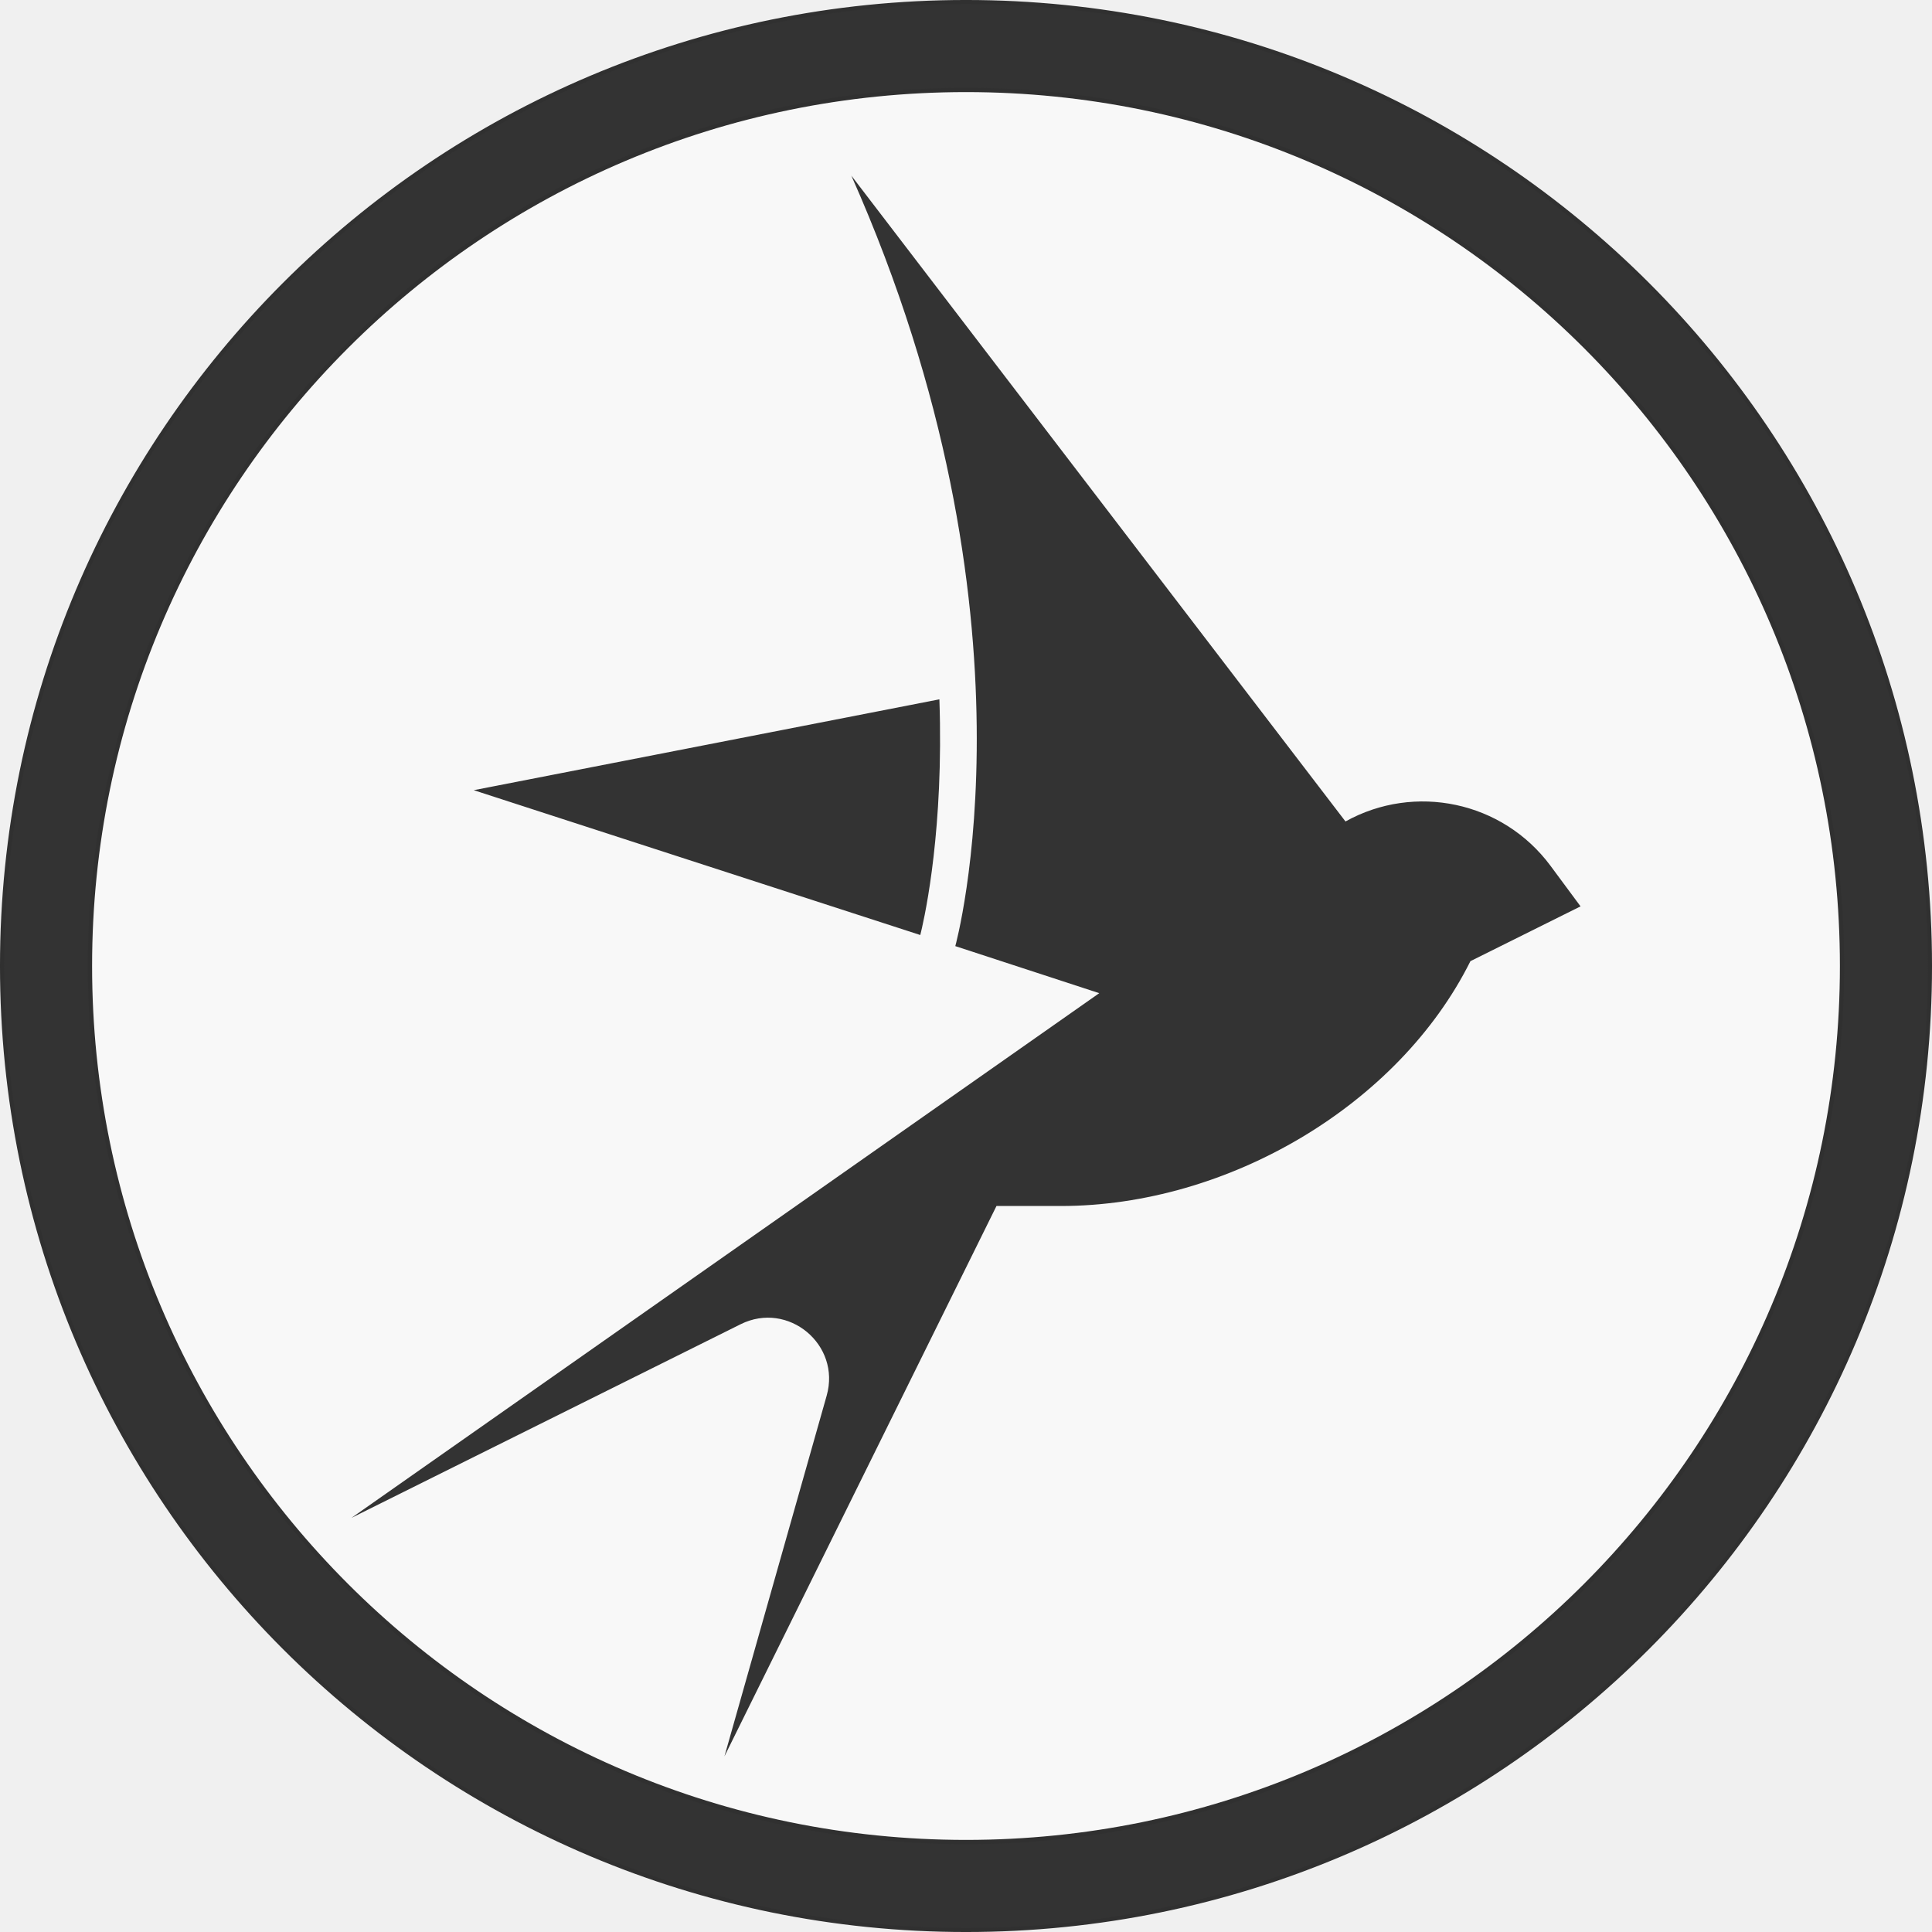
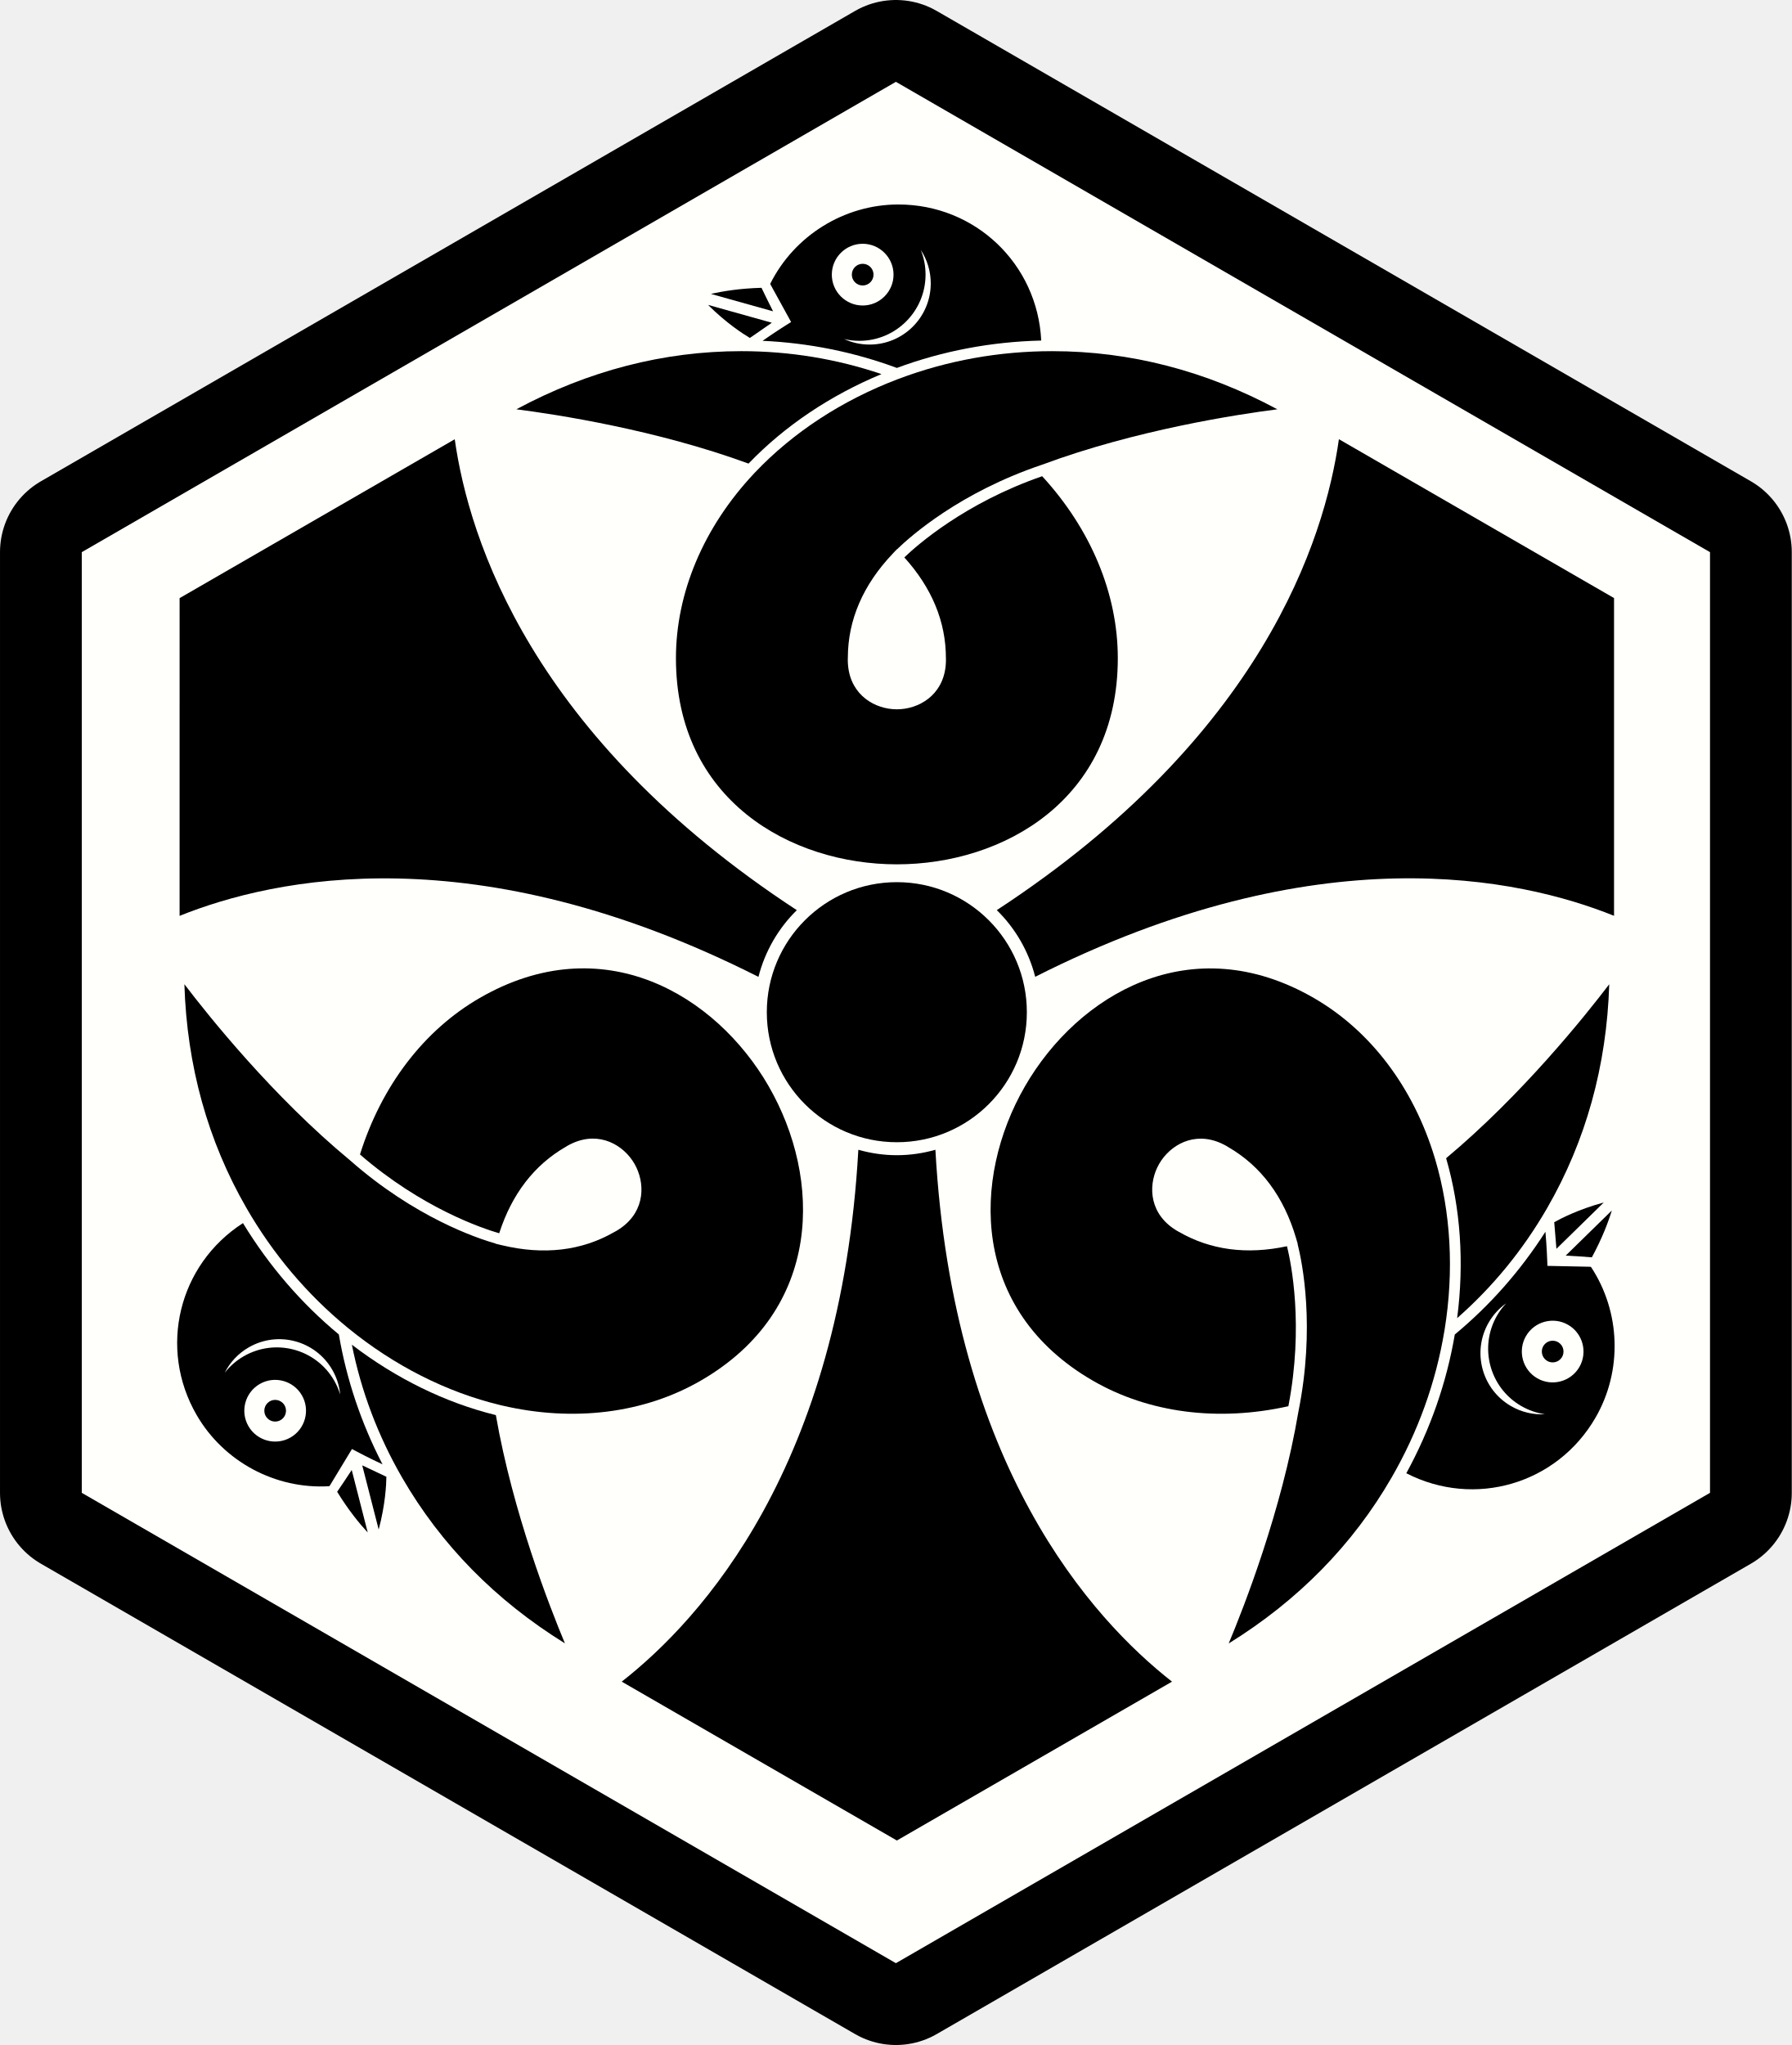
- <svg xmlns="http://www.w3.org/2000/svg" width="11in" height="11in" viewBox="0 0 110 110" version="1.1" id="svg1" xml:space="preserve">
+ <svg xmlns="http://www.w3.org/2000/svg" width="100mm" height="114.118mm" viewBox="0 0 100 114.118" version="1.1" id="svg1">
  <defs id="defs1" />
-   <g id="layer1" transform="translate(-5.000002,-4.999999)">
-     <ellipse style="fill:#333333;fill-opacity:1;stroke:#303030;stroke-width:0.229;stroke-linejoin:bevel;stroke-dasharray:none;stroke-opacity:1" id="path2" cx="60" cy="60" rx="54.886" ry="54.886" />
-     <circle style="fill:#f8f8f8;fill-opacity:1;stroke:#303030;stroke-width:0.243;stroke-linejoin:bevel;stroke-dasharray:none;stroke-opacity:1" id="path3" cx="60" cy="60" r="49.878" />
-     <path d="M 57.397,58.236 31.973,49.99 58.485,44.817 c 0.016,0.467 0.027,0.92 0.033,1.356 0.097,6.98 -0.963,11.44 -1.121,12.063 z m 37.593,-1.631 -1.709,-2.308 c -2.733,-3.689 -7.748,-4.713 -11.675,-2.526 L 53.472,15 c 11.141,25.068 5.919,43.868 5.919,43.868 L 67.587,61.547 25.01,91.421 47.167,80.397 c 2.706,-1.346 5.725,1.159 4.9,4.067 L 46.247,105 61.735,73.665 h 3.661 c 9.511,0 19.233,-5.739 23.324,-13.941 z" id="path1" style="fill:#333333;fill-opacity:1;stroke-width:0.083" />
+   <g id="g74-9" transform="matrix(0.2415542,0,0,0.2415542,-229.1994,-220.6198)">
+     <path style="fill:#fffffc;fill-opacity:1;stroke:#000000;stroke-width:8.626;stroke-linecap:butt;stroke-linejoin:round;stroke-dasharray:none;stroke-opacity:1;paint-order:stroke fill markers" id="path1" d="M 98.564,83.441 55.622,108.234 12.68,83.441 12.68,33.856 55.622,9.064 98.564,33.856 Z" transform="matrix(4.380342,0,0,4.382631,912.204,892.5143)" />
+     <g id="g6">
+       <g id="g2">
+         <circle fill="#ffffff" cx="1148.174" cy="976.781" r="2.506" id="circle55-0" style="fill:#000000;fill-opacity:1;stroke:none;stroke-width:0.941;stroke-opacity:1" />
+         <path fill="#ffffff" d="m 1126.906,979.12 c 0.039,0.102 4.733,8.608 4.733,8.608 l -1.08,0.675 c -0.035,0.022 -2.796,1.754 -5.515,3.666 10.699,0.491 21.113,2.588 31.028,6.264 10.632,-3.941 21.84,-6.049 33.355,-6.325 -0.856,-17.678 -15.21,-31.435 -33.007,-31.435 -12.476,0 -24.038,7.173 -29.602,18.318 0.01,0.017 0.01,0.027 0.016,0.045 0.02,0.053 0.047,0.123 0.071,0.184 z m 35.794,-2.342 c 0,-2.018 -0.388,-3.942 -1.106,-5.708 1.459,2.224 2.307,4.878 2.307,7.732 0,7.809 -6.332,14.134 -14.134,14.134 -2.095,0 -4.084,-0.453 -5.867,-1.277 1.124,0.271 2.301,0.412 3.507,0.412 8.444,10e-6 15.293,-6.844 15.293,-15.293 z m -14.527,-7.127 c 3.931,0 7.13,3.199 7.13,7.13 0,3.931 -3.199,7.13 -7.13,7.13 -3.931,0 -7.13,-3.198 -7.13,-7.13 0,-3.931 3.199,-7.13 7.13,-7.13 z" id="path55-2" style="fill:#000000;fill-opacity:1;stroke:none;stroke-width:0.941;stroke-opacity:1" />
+         <path fill="#ffffff" d="m 1152.522,999.755 c -10.348,-3.503 -21.218,-5.297 -32.373,-5.297 -17.93,0 -35.403,4.516 -51.994,13.431 9.003,1.15 32.178,4.67 53.645,12.544 8.312,-8.665 18.867,-15.752 30.722,-20.679 z" id="path57-8" style="fill:#000000;fill-opacity:1;stroke:none;stroke-width:0.941;stroke-opacity:1" />
+         <path fill="#ffffff" d="m 1122.235,991.321 c 0.143,-0.105 4.826,-3.343 4.92,-3.406 0.01,-0.007 0.021,-0.014 0.03,-0.02 l -14.741,-4.124 c 4.227,4.215 8.12,6.719 9.669,7.638 0.039,-0.029 0.081,-0.059 0.121,-0.088 z" id="path58-3" style="fill:#000000;fill-opacity:1;stroke:none;stroke-width:0.941;stroke-opacity:1" />
+         <path fill="#ffffff" d="m 1127.388,985.089 c -0.206,-0.361 -2.526,-5.092 -2.593,-5.266 -5.022,0.137 -8.968,0.79 -11.684,1.415 l 14.373,4.021 c -0.035,-0.06 -0.061,-0.111 -0.095,-0.17 z" id="path59-9" style="fill:#000000;fill-opacity:1;stroke:none;stroke-width:0.941;stroke-opacity:1" />
+         <path fill="#ffffff" d="m 1156.21,1000.959 c -12.791,4.862 -24.148,12.287 -32.894,21.502 l -0.264,0.281 c -11.623,12.378 -18.024,27.524 -18.024,42.652 0,32.716 26.461,47.617 51.047,47.617 24.585,0 51.046,-14.901 51.046,-47.617 0,-14.884 -6.208,-29.78 -17.477,-42.045 -17.907,6.207 -28.934,15.956 -31.849,18.758 6.354,7.022 9.61,14.844 9.61,23.287 0,0 0.045,0.702 -0.06,1.78 -0.684,6.888 -6.322,10.024 -11.27,10.024 -4.948,0 -10.586,-3.136 -11.27,-10.023 -0.108,-1.088 -0.064,-1.793 -0.058,-1.87 0,-8.716 3.501,-16.857 10.411,-24.11 l -2e-4,-3e-4 c 0,0 0,0 0,0 0,0 0,0 0,-0.01 l 0.907,-0.951 0.021,0.022 c 3.194,-3.098 14.58,-13.178 33.516,-19.558 v 5e-4 c 21.67,-8.065 45.276,-11.645 54.382,-12.808 -16.591,-8.915 -34.064,-13.431 -51.995,-13.431 -12.276,0 -24.214,2.148 -35.482,6.386 z" id="path65-3" style="fill:#000000;fill-opacity:1;stroke:none;stroke-width:0.941;stroke-opacity:1" />
+       </g>
+       <g id="g4">
+         <path fill="#ffffff" d="m 1306.298,1192.459 c 8.965,-15.528 13.79,-32.917 14.366,-51.743 -5.497,7.222 -20.134,25.532 -37.686,40.186 3.348,11.531 4.208,24.215 2.547,36.945 8.208,-7.21 15.196,-15.727 20.773,-25.387 z" id="path60-0" style="fill:#000000;fill-opacity:1;stroke:none;stroke-width:0.941;stroke-opacity:1" />
+         <path fill="#ffffff" d="m 1308.461,1201.798 c 7e-4,0.011 0,0.024 0,0.037 l 10.942,-10.704 c -5.764,1.554 -9.879,3.673 -11.449,4.555 0.01,0.049 0.01,0.1 0.016,0.149 0.02,0.176 0.482,5.851 0.489,5.964 z" id="path61-5" style="fill:#000000;fill-opacity:1;stroke:none;stroke-width:0.941;stroke-opacity:1" />
+         <path fill="#ffffff" d="m 1316.65,1203.8 c 2.392,-4.417 3.8,-8.162 4.617,-10.826 l -10.668,10.437 c 0.069,0 0.127,0 0.194,0 0.416,0 5.673,0.358 5.857,0.387 z" id="path64-7" style="fill:#000000;fill-opacity:1;stroke:none;stroke-width:0.941;stroke-opacity:1" />
+         <circle fill="#ffffff" cx="1307.596" cy="1225.568" r="2.506" id="circle67-0" style="fill:#000000;fill-opacity:1;stroke:none;stroke-width:0.941;stroke-opacity:1" />
+         <path fill="#ffffff" d="m 1282.639,1220.438 c 2.185,-13.508 1.433,-27.056 -2.175,-39.238 l -0.111,-0.369 c -4.908,-16.255 -14.825,-29.372 -27.926,-36.936 -28.333,-16.358 -54.468,-0.893 -66.761,20.399 -12.292,21.291 -12.618,51.658 15.715,68.016 12.89,7.442 28.894,9.513 45.151,5.886 3.578,-18.611 0.649,-33.035 -0.321,-36.961 -9.258,1.992 -17.66,0.901 -24.972,-3.32 0,0 -0.63,-0.311 -1.512,-0.943 -5.623,-4.037 -5.52,-10.487 -3.046,-14.771 2.474,-4.285 8.009,-7.6 14.315,-4.748 0.997,0.45 1.585,0.842 1.648,0.885 7.55,4.355 12.848,11.461 15.675,21.071 l 2e-4,-1e-4 c 4e-4,0 0,0.01 0,0.01 7e-4,0 0,0 0,0.01 l 0.37,1.261 -0.029,0.01 c 1.086,4.315 4.122,19.216 0.18,38.805 l -3e-4,-1e-4 c -3.851,22.799 -12.553,45.033 -16.099,53.5 16.016,-9.911 28.663,-22.785 37.629,-38.313 6.138,-10.631 10.247,-22.044 12.211,-33.921 z" id="path68-2" style="fill:#000000;fill-opacity:1;stroke:none;stroke-width:0.941;stroke-opacity:1" />
+         <path fill="#ffffff" d="m 1316.445,1206.019 c -0.018,0 -0.028,-0.01 -0.047,-0.01 -0.055,-0.01 -0.13,-0.021 -0.195,-0.03 -0.108,-0.017 -9.821,-0.205 -9.821,-0.205 l -0.045,-1.273 c 0,-0.041 -0.12,-3.299 -0.417,-6.609 -5.774,9.02 -12.798,16.991 -20.939,23.739 -1.903,11.178 -5.681,21.939 -11.2,32.049 15.738,8.098 34.828,2.546 43.727,-12.867 6.238,-10.804 5.807,-24.404 -1.063,-34.796 z m -18.464,32.158 c -6.763,-3.904 -9.075,-12.55 -5.173,-19.308 1.048,-1.814 2.434,-3.31 4.039,-4.442 -0.796,0.838 -1.507,1.786 -2.11,2.831 -4.222,7.313 -1.72,16.666 5.598,20.891 1.748,1.009 3.608,1.635 5.496,1.896 -2.656,0.152 -5.378,-0.441 -7.849,-1.868 z m 15.789,-9.044 c -1.966,3.404 -6.335,4.575 -9.739,2.61 -3.405,-1.966 -4.575,-6.335 -2.61,-9.739 1.965,-3.405 6.335,-4.575 9.739,-2.61 3.404,1.966 4.575,6.335 2.61,9.739 z" id="path69-3" style="fill:#000000;fill-opacity:1;stroke:none;stroke-width:0.941;stroke-opacity:1" />
+       </g>
+       <g id="g5" transform="translate(3.3858271e-6)">
+         <path fill="#ffffff" d="m 1126.459,1164.28 c -12.292,-21.291 -38.428,-36.757 -66.761,-20.398 -12.89,7.442 -22.686,20.266 -27.673,36.158 14.329,12.404 28.285,17.079 32.17,18.203 2.904,-9.014 8.05,-15.745 15.361,-19.966 0,0 0.585,-0.39 1.572,-0.838 6.307,-2.851 11.842,0.463 14.316,4.748 2.474,4.285 2.577,10.736 -3.045,14.771 -0.888,0.638 -1.521,0.952 -1.591,0.985 -7.547,4.361 -16.349,5.397 -26.086,3.039 l -10e-5,3e-4 c -9e-4,-3e-4 -0.01,0 -0.01,0 0,-6e-4 0,-9e-4 -0.01,0 l -1.278,-0.31 0.01,-0.028 c -4.28,-1.217 -18.703,-6.038 -33.696,-19.247 l 3e-4,-2e-4 c -17.819,-14.734 -32.723,-33.388 -38.283,-40.692 0.575,18.826 5.401,36.216 14.366,51.744 6.138,10.631 13.968,19.896 23.271,27.536 l 0.252,0.207 c 10.606,8.646 22.715,14.769 35.069,17.736 l 0.376,0.089 c 16.531,3.877 32.849,1.847 45.95,-5.717 28.333,-16.358 28.008,-46.725 15.715,-68.016 z" id="path66-7" style="fill:#000000;fill-opacity:1;stroke:none;stroke-width:0.941;stroke-opacity:1" />
+         <path fill="#ffffff" d="m 1030.151,1223.984 c 2.14,10.713 6.022,21.023 11.6,30.684 8.965,15.528 21.612,28.401 37.629,38.313 -3.506,-8.372 -12.045,-30.203 -15.959,-52.73 -11.66,-2.866 -23.075,-8.463 -33.269,-16.266 z" id="path67-9" style="fill:#000000;fill-opacity:1;stroke:none;stroke-width:0.941;stroke-opacity:1" />
+         <path fill="#ffffff" d="m 1031.301,1248.68 c 0.037,0.02 2.917,1.545 5.933,2.943 -4.925,-9.511 -8.315,-19.579 -10.09,-30.003 -8.729,-7.237 -16.159,-15.89 -22.155,-25.724 -14.882,9.58 -19.619,28.889 -10.72,44.302 6.238,10.804 18.231,17.231 30.665,16.477 0.011,-0.013 0.019,-0.022 0.031,-0.036 0.036,-0.043 0.083,-0.102 0.124,-0.153 0.069,-0.085 5.088,-8.403 5.088,-8.403 z m -15.308,-3.268 c -3.404,1.965 -7.774,0.795 -9.739,-2.61 -1.966,-3.404 -0.795,-7.774 2.61,-9.739 3.404,-1.966 7.774,-0.795 9.739,2.61 1.965,3.404 0.795,7.774 -2.61,9.739 z m 10.061,-13.156 c -4.222,-7.313 -13.573,-9.823 -20.891,-5.598 -1.748,1.009 -3.22,2.308 -4.39,3.812 1.197,-2.376 3.071,-4.437 5.543,-5.864 6.763,-3.904 15.406,-1.584 19.308,5.174 1.047,1.814 1.65,3.763 1.828,5.719 -0.328,-1.109 -0.794,-2.198 -1.397,-3.243 z" id="path71-9" style="fill:#000000;fill-opacity:1;stroke:none;stroke-width:0.941;stroke-opacity:1" />
+         <path fill="#ffffff" d="m 1030.017,1253.084 c -0.209,0.359 -3.147,4.734 -3.264,4.879 2.629,4.28 5.169,7.372 7.067,9.412 l -3.704,-14.458 c -0.034,0.059 -0.065,0.109 -0.099,0.167 z" id="path72-7" style="fill:#000000;fill-opacity:1;stroke:none;stroke-width:0.941;stroke-opacity:1" />
+         <path fill="#ffffff" d="m 1032.581,1251.872 c -0.01,-0.01 -0.023,-0.011 -0.033,-0.016 l 3.8,14.828 c 1.537,-5.769 1.759,-10.391 1.78,-12.193 -0.045,-0.02 -0.091,-0.04 -0.137,-0.06 -0.163,-0.071 -5.309,-2.508 -5.41,-2.558 z" id="path73-0" style="fill:#000000;fill-opacity:1;stroke:none;stroke-width:0.941;stroke-opacity:1" />
+         <circle fill="#ffffff" cx="1012.429" cy="1239.238" r="2.506" id="circle54-8" style="fill:#000000;fill-opacity:1;stroke:none;stroke-width:0.941;stroke-opacity:1" />
+       </g>
+     </g>
+     <g id="g3">
+       <path fill="#ffffff" d="m 1124.092,1139.006 c 1.519,-5.938 4.621,-11.242 8.868,-15.406 -61.256,-40.067 -75.748,-85.54 -79.04,-108.791 l -63.569,36.704 -0.002,73.404 c 21.782,-8.774 68.417,-18.928 133.743,14.09 z" id="path56-4" style="fill:#000000;fill-opacity:1;stroke:none;stroke-width:0.941;stroke-opacity:1" />
+       <path fill="#ffffff" d="m 1179.16,1123.589 c 4.248,4.162 7.353,9.465 8.874,15.403 65.325,-33.017 111.959,-22.862 133.741,-14.088 v -73.404 l -63.569,-36.704 c -3.293,23.252 -17.785,68.726 -79.044,108.794 z" id="path62-2" style="fill:#000000;fill-opacity:1;stroke:none;stroke-width:0.941;stroke-opacity:1" />
+       <path fill="#ffffff" d="m 1156.074,1117.129 c -16.599,0 -30.05,13.451 -30.05,30.05 0,16.581 13.451,30.032 30.05,30.032 16.581,0 30.032,-13.451 30.032,-30.032 0,-16.599 -13.451,-30.05 -30.032,-30.05 z" id="path63-2" style="fill:#000000;fill-opacity:1;stroke:none;stroke-width:0.941;stroke-opacity:1" />
+       <path fill="#ffffff" d="m 1164.975,1178.954 c -2.837,0.796 -5.814,1.254 -8.902,1.254 -3.087,0 -6.065,-0.457 -8.901,-1.252 -4.069,73.082 -36.18,108.392 -54.669,122.869 l 63.571,36.701 63.571,-36.701 c -18.49,-14.477 -50.601,-49.787 -54.669,-122.871 z" id="path70-9" style="fill:#000000;fill-opacity:1;stroke:none;stroke-width:0.941;stroke-opacity:1" />
+     </g>
  </g>
</svg>
